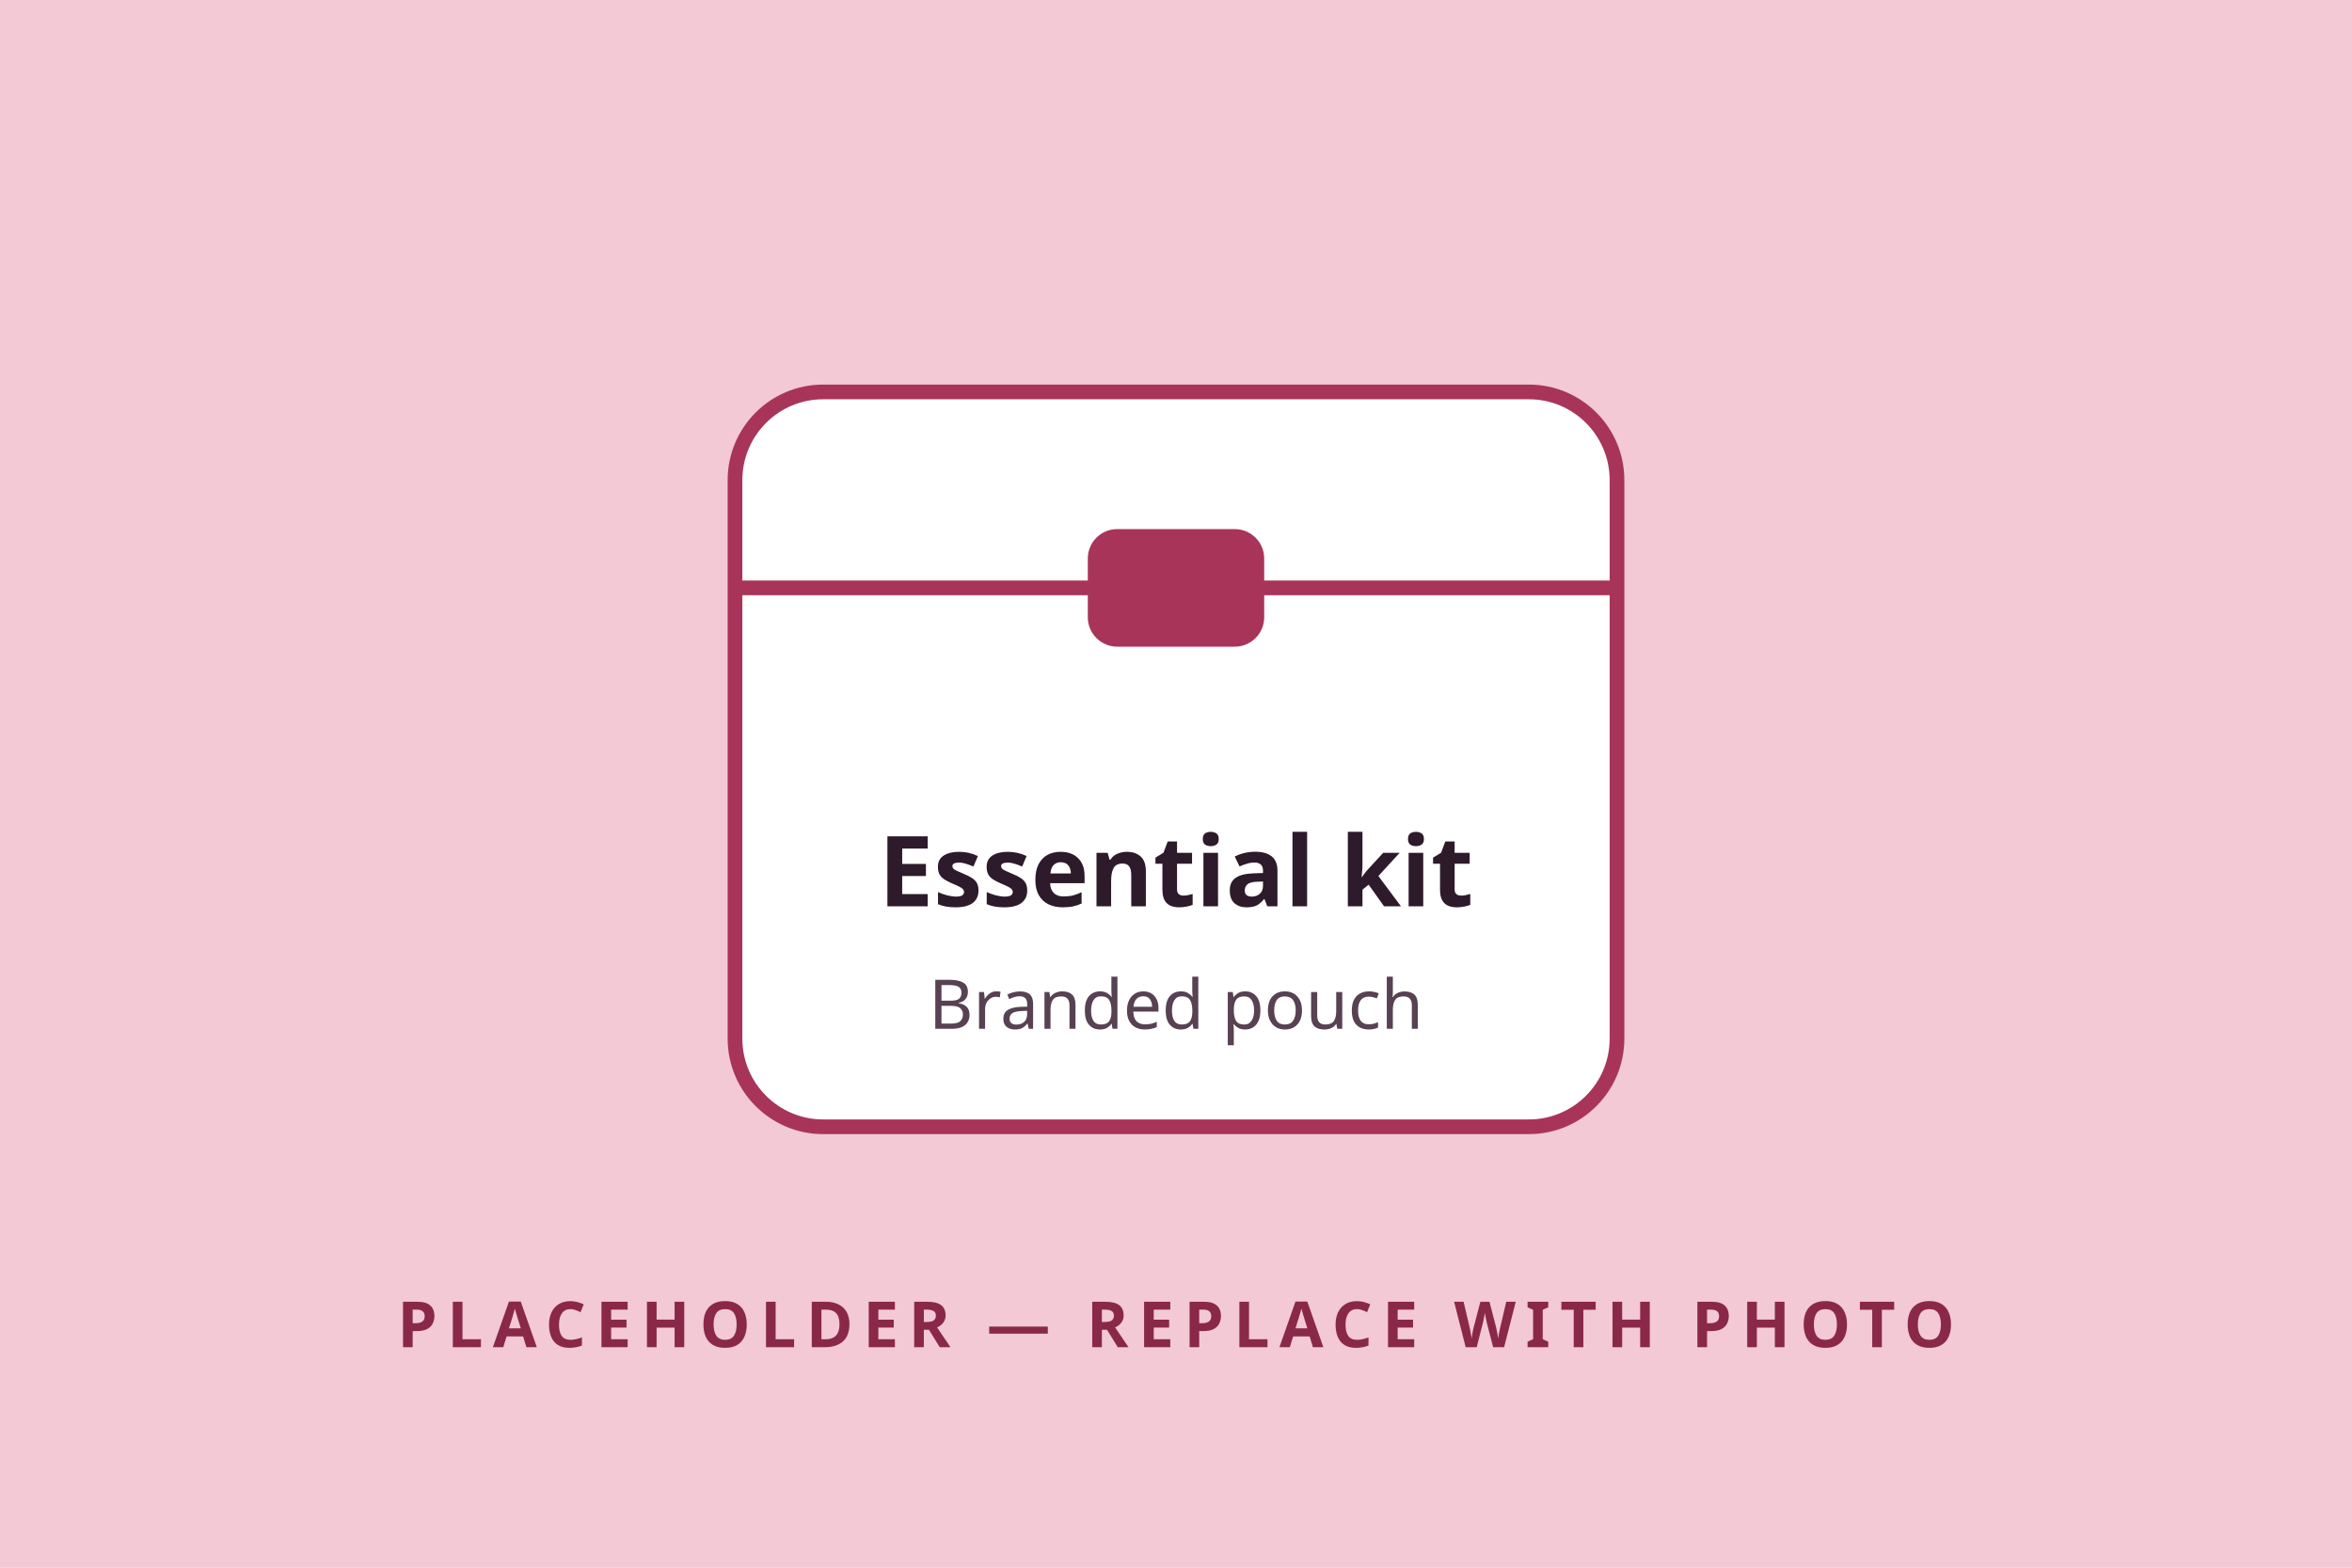
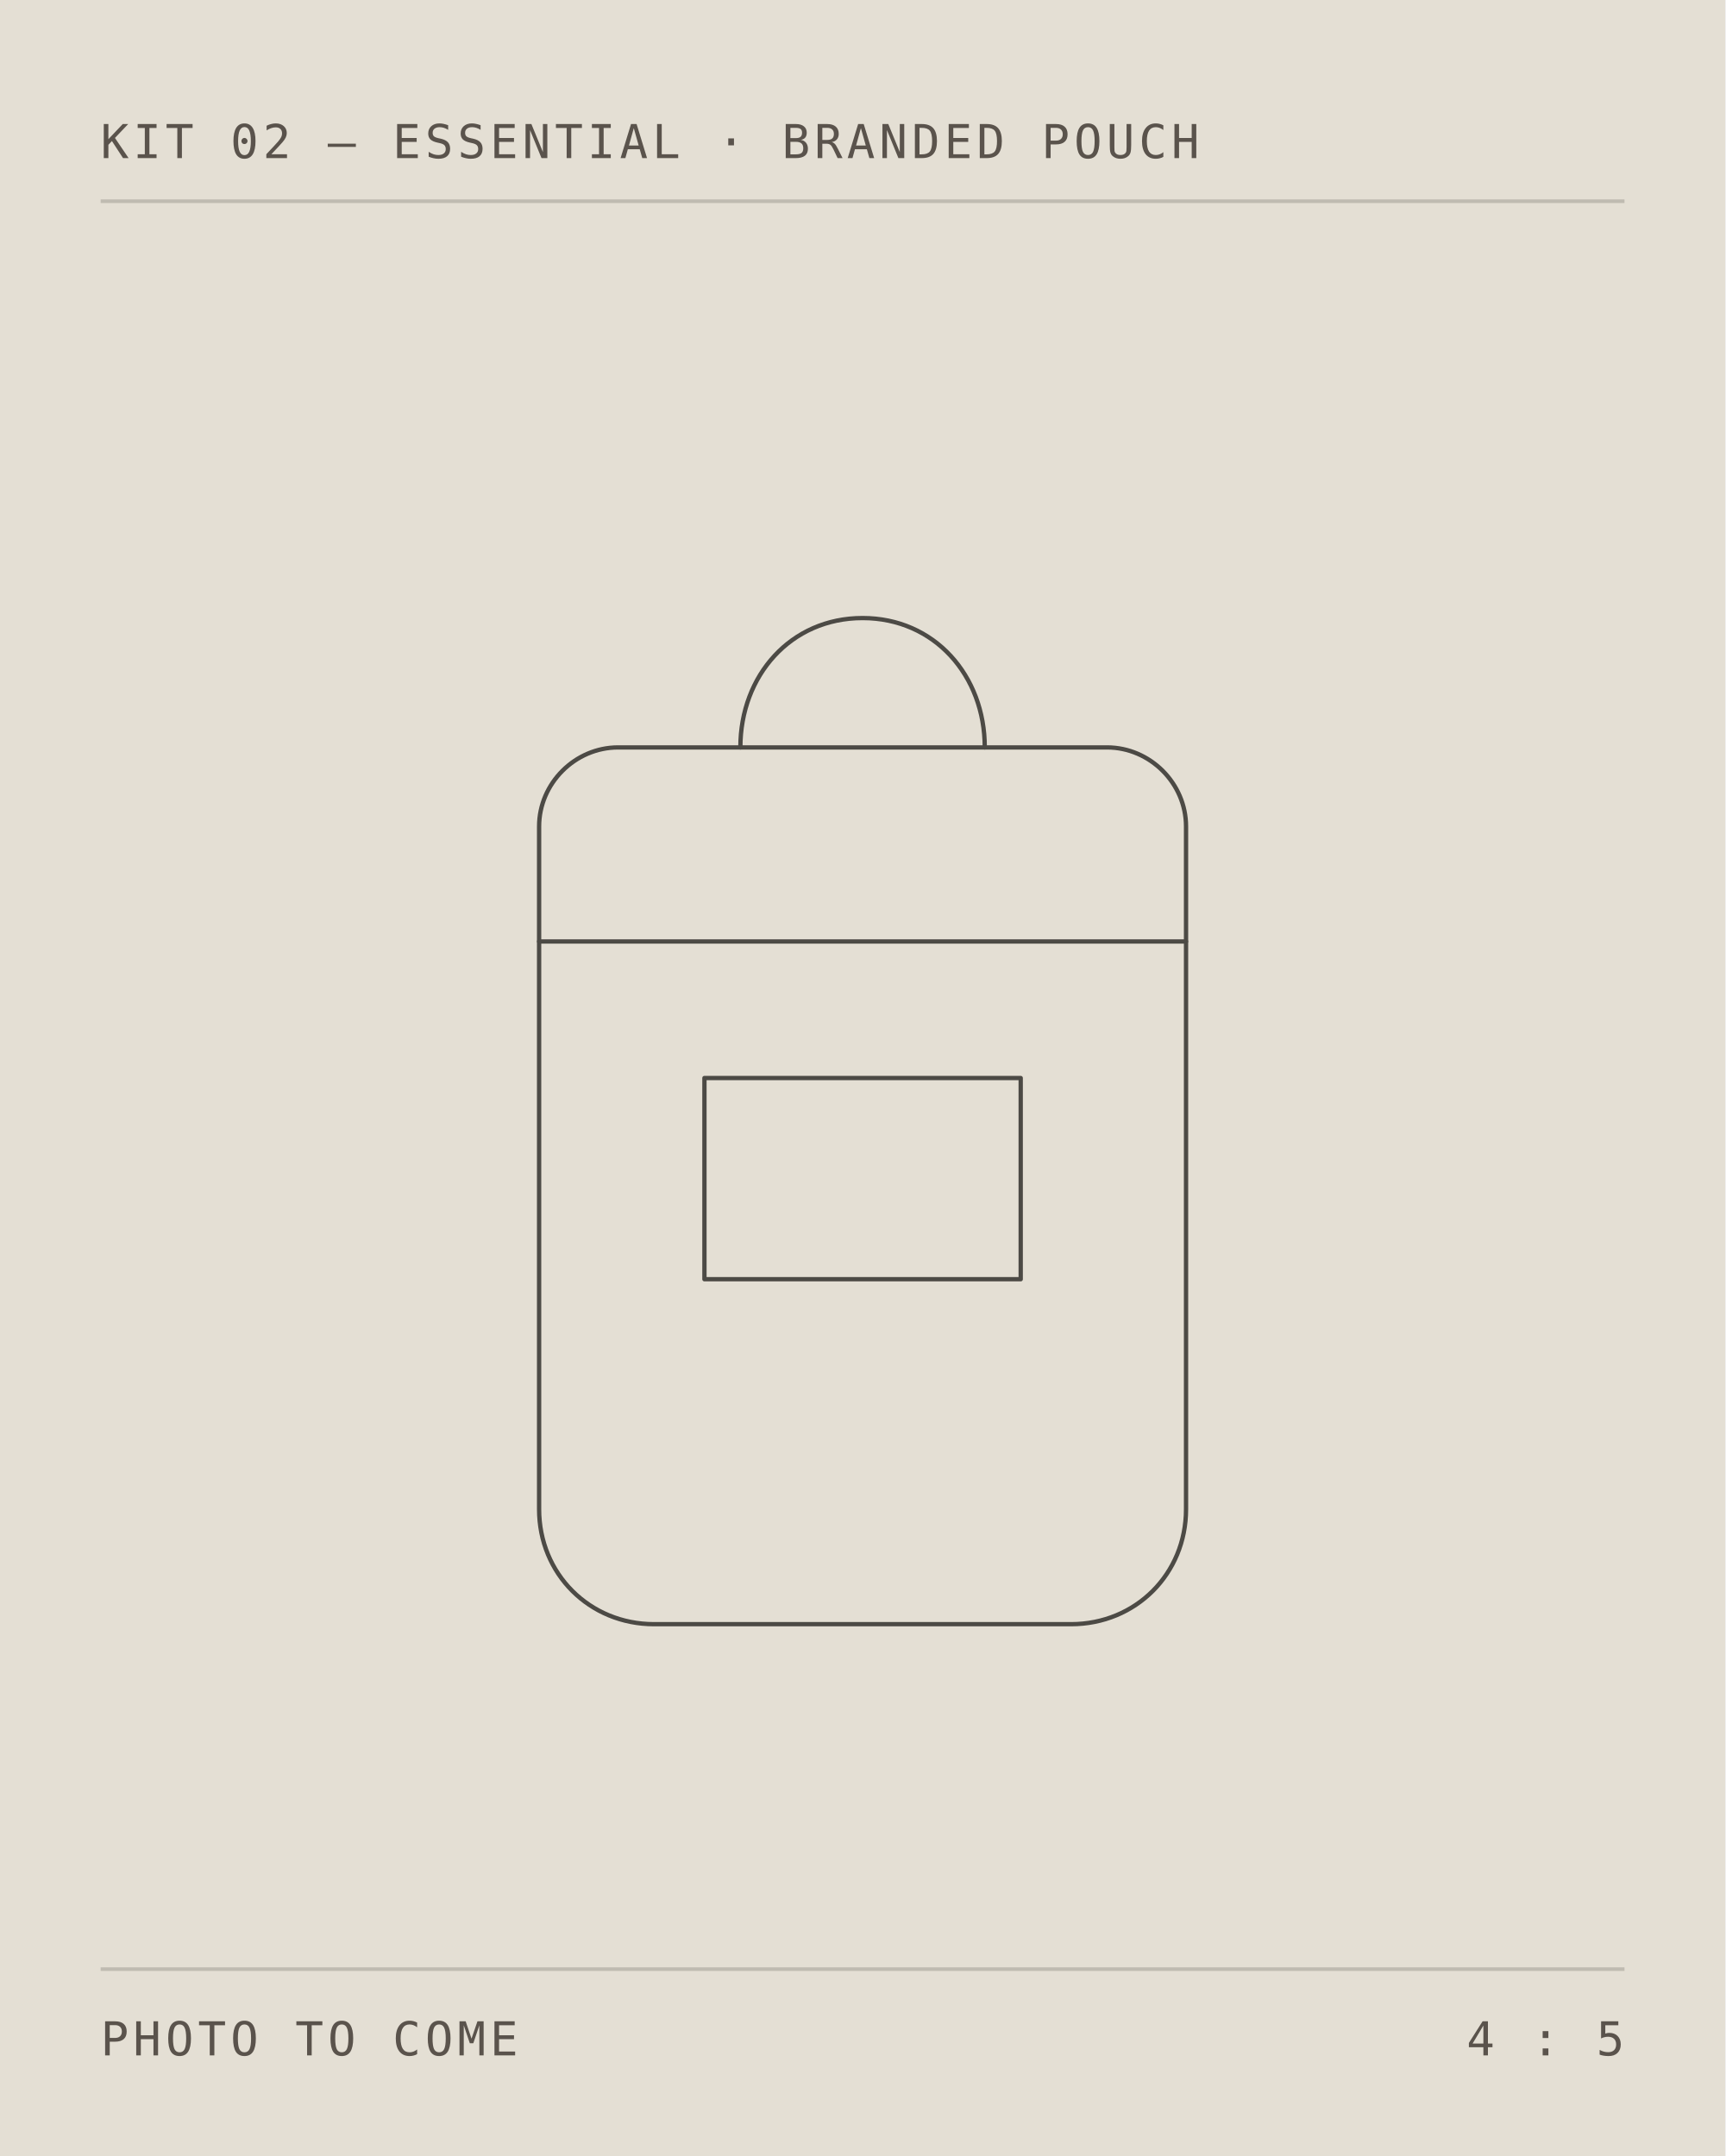
- <svg xmlns="http://www.w3.org/2000/svg" viewBox="0 0 480 320" role="img" aria-label="Placeholder: Essential kit">
-   <rect width="480" height="320" fill="#f2c9d4" />
-   <rect x="150" y="80" width="180" height="150" rx="18" fill="#ffffff" stroke="#a8345a" stroke-width="3" />
-   <path d="M150 120h180" stroke="#a8345a" stroke-width="3" />
-   <rect x="222" y="108" width="36" height="24" rx="6" fill="#a8345a" />
-   <text x="240" y="185" text-anchor="middle" font-family="system-ui, sans-serif" font-size="20" font-weight="700" fill="#2d1a2a">Essential kit</text>
-   <text x="240" y="210" text-anchor="middle" font-family="system-ui, sans-serif" font-size="14" fill="#574152">Branded pouch</text>
-   <text x="240" y="275" text-anchor="middle" font-family="system-ui, sans-serif" font-size="13" font-weight="700" letter-spacing="2" fill="#8a2849">PLACEHOLDER — REPLACE WITH PHOTO</text>
+ <svg xmlns="http://www.w3.org/2000/svg" viewBox="0 0 480 600" width="480" height="600">
+   <rect width="480" height="600" fill="#e4dfd4" />
+   <g fill="none" stroke="#1a1816" stroke-width="1.2" stroke-linecap="round" stroke-linejoin="round" opacity="0.75">
+     <path d="M150 230c0-12 10-22 22-22h136c12 0 22 10 22 22v190c0 18-14 32-32 32H182c-18 0-32-14-32-32z" />
+     <path d="M150 262h180M206 208c0-20 14-36 34-36s34 16 34 36" />
+     <rect x="196" y="300" width="88" height="56" />
+   </g>
+   <g font-family="ui-monospace, Menlo, monospace" font-size="13" letter-spacing="1.2" fill="#5a534c">
+     <text x="28" y="44">KIT 02 — ESSENTIAL · BRANDED POUCH</text>
+     <text x="28" y="572">PHOTO TO COME</text>
+     <text x="452" y="572" text-anchor="end">4 : 5</text>
+   </g>
+   <path d="M28 56h424M28 548h424" stroke="#1a1816" stroke-opacity="0.18" />
</svg>
